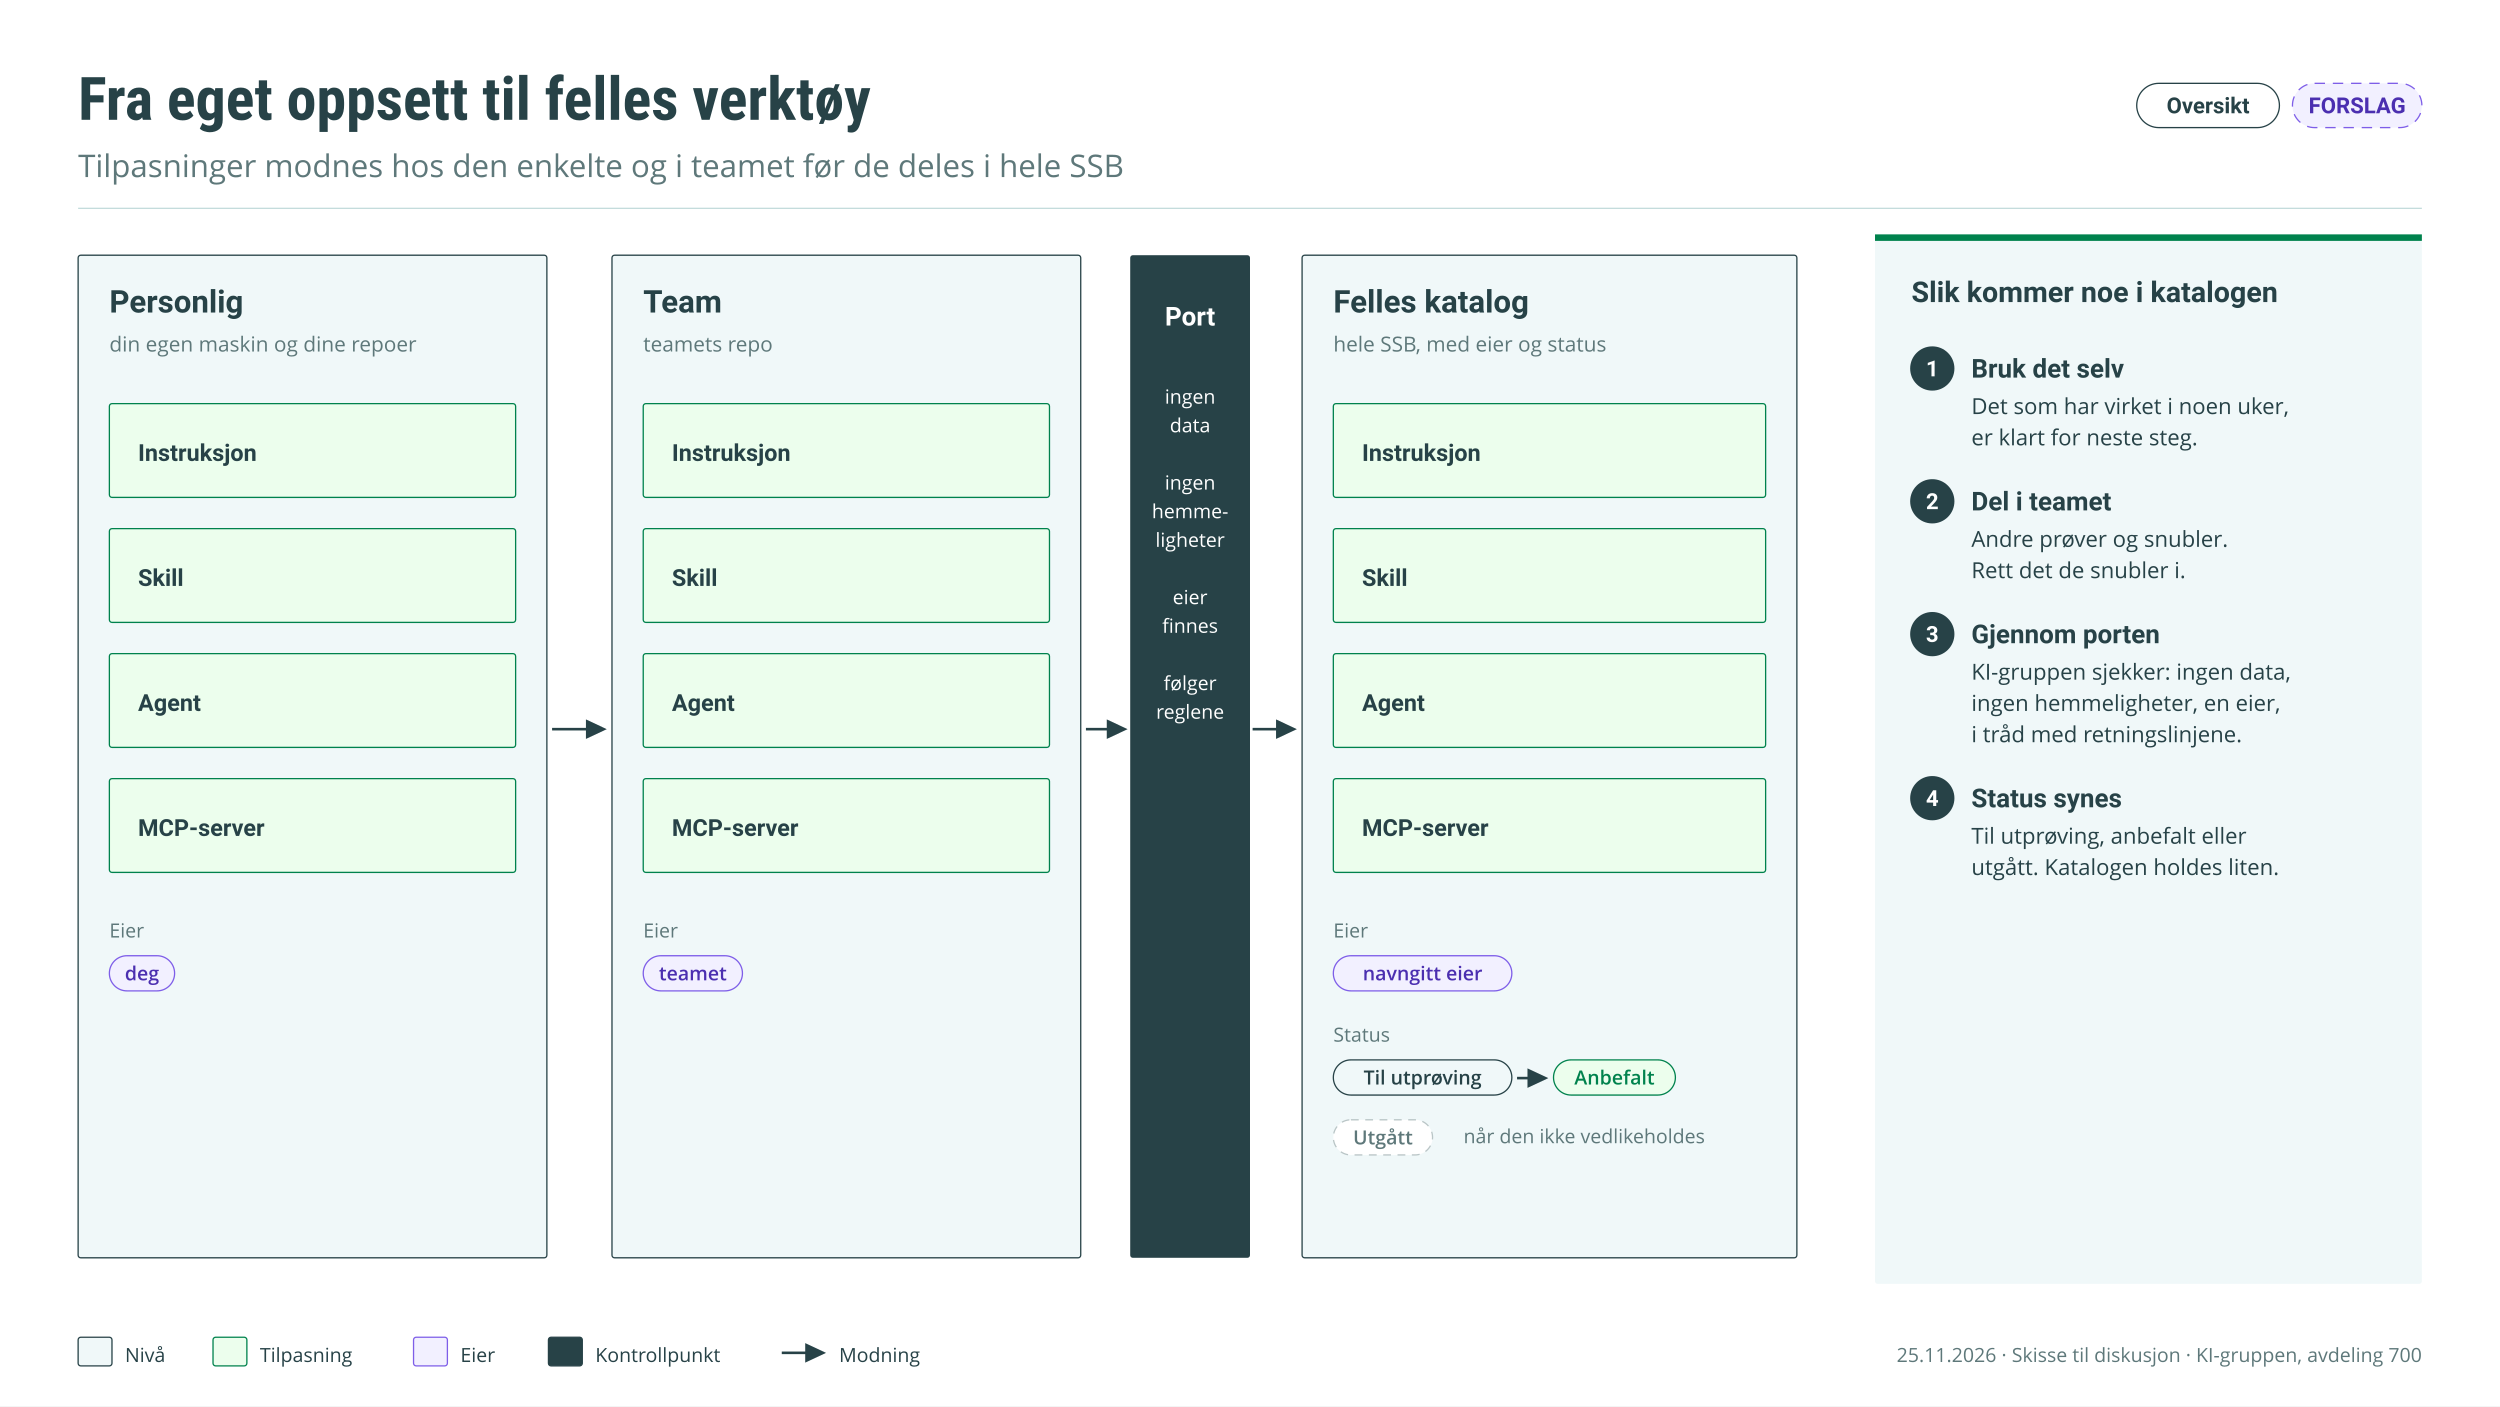
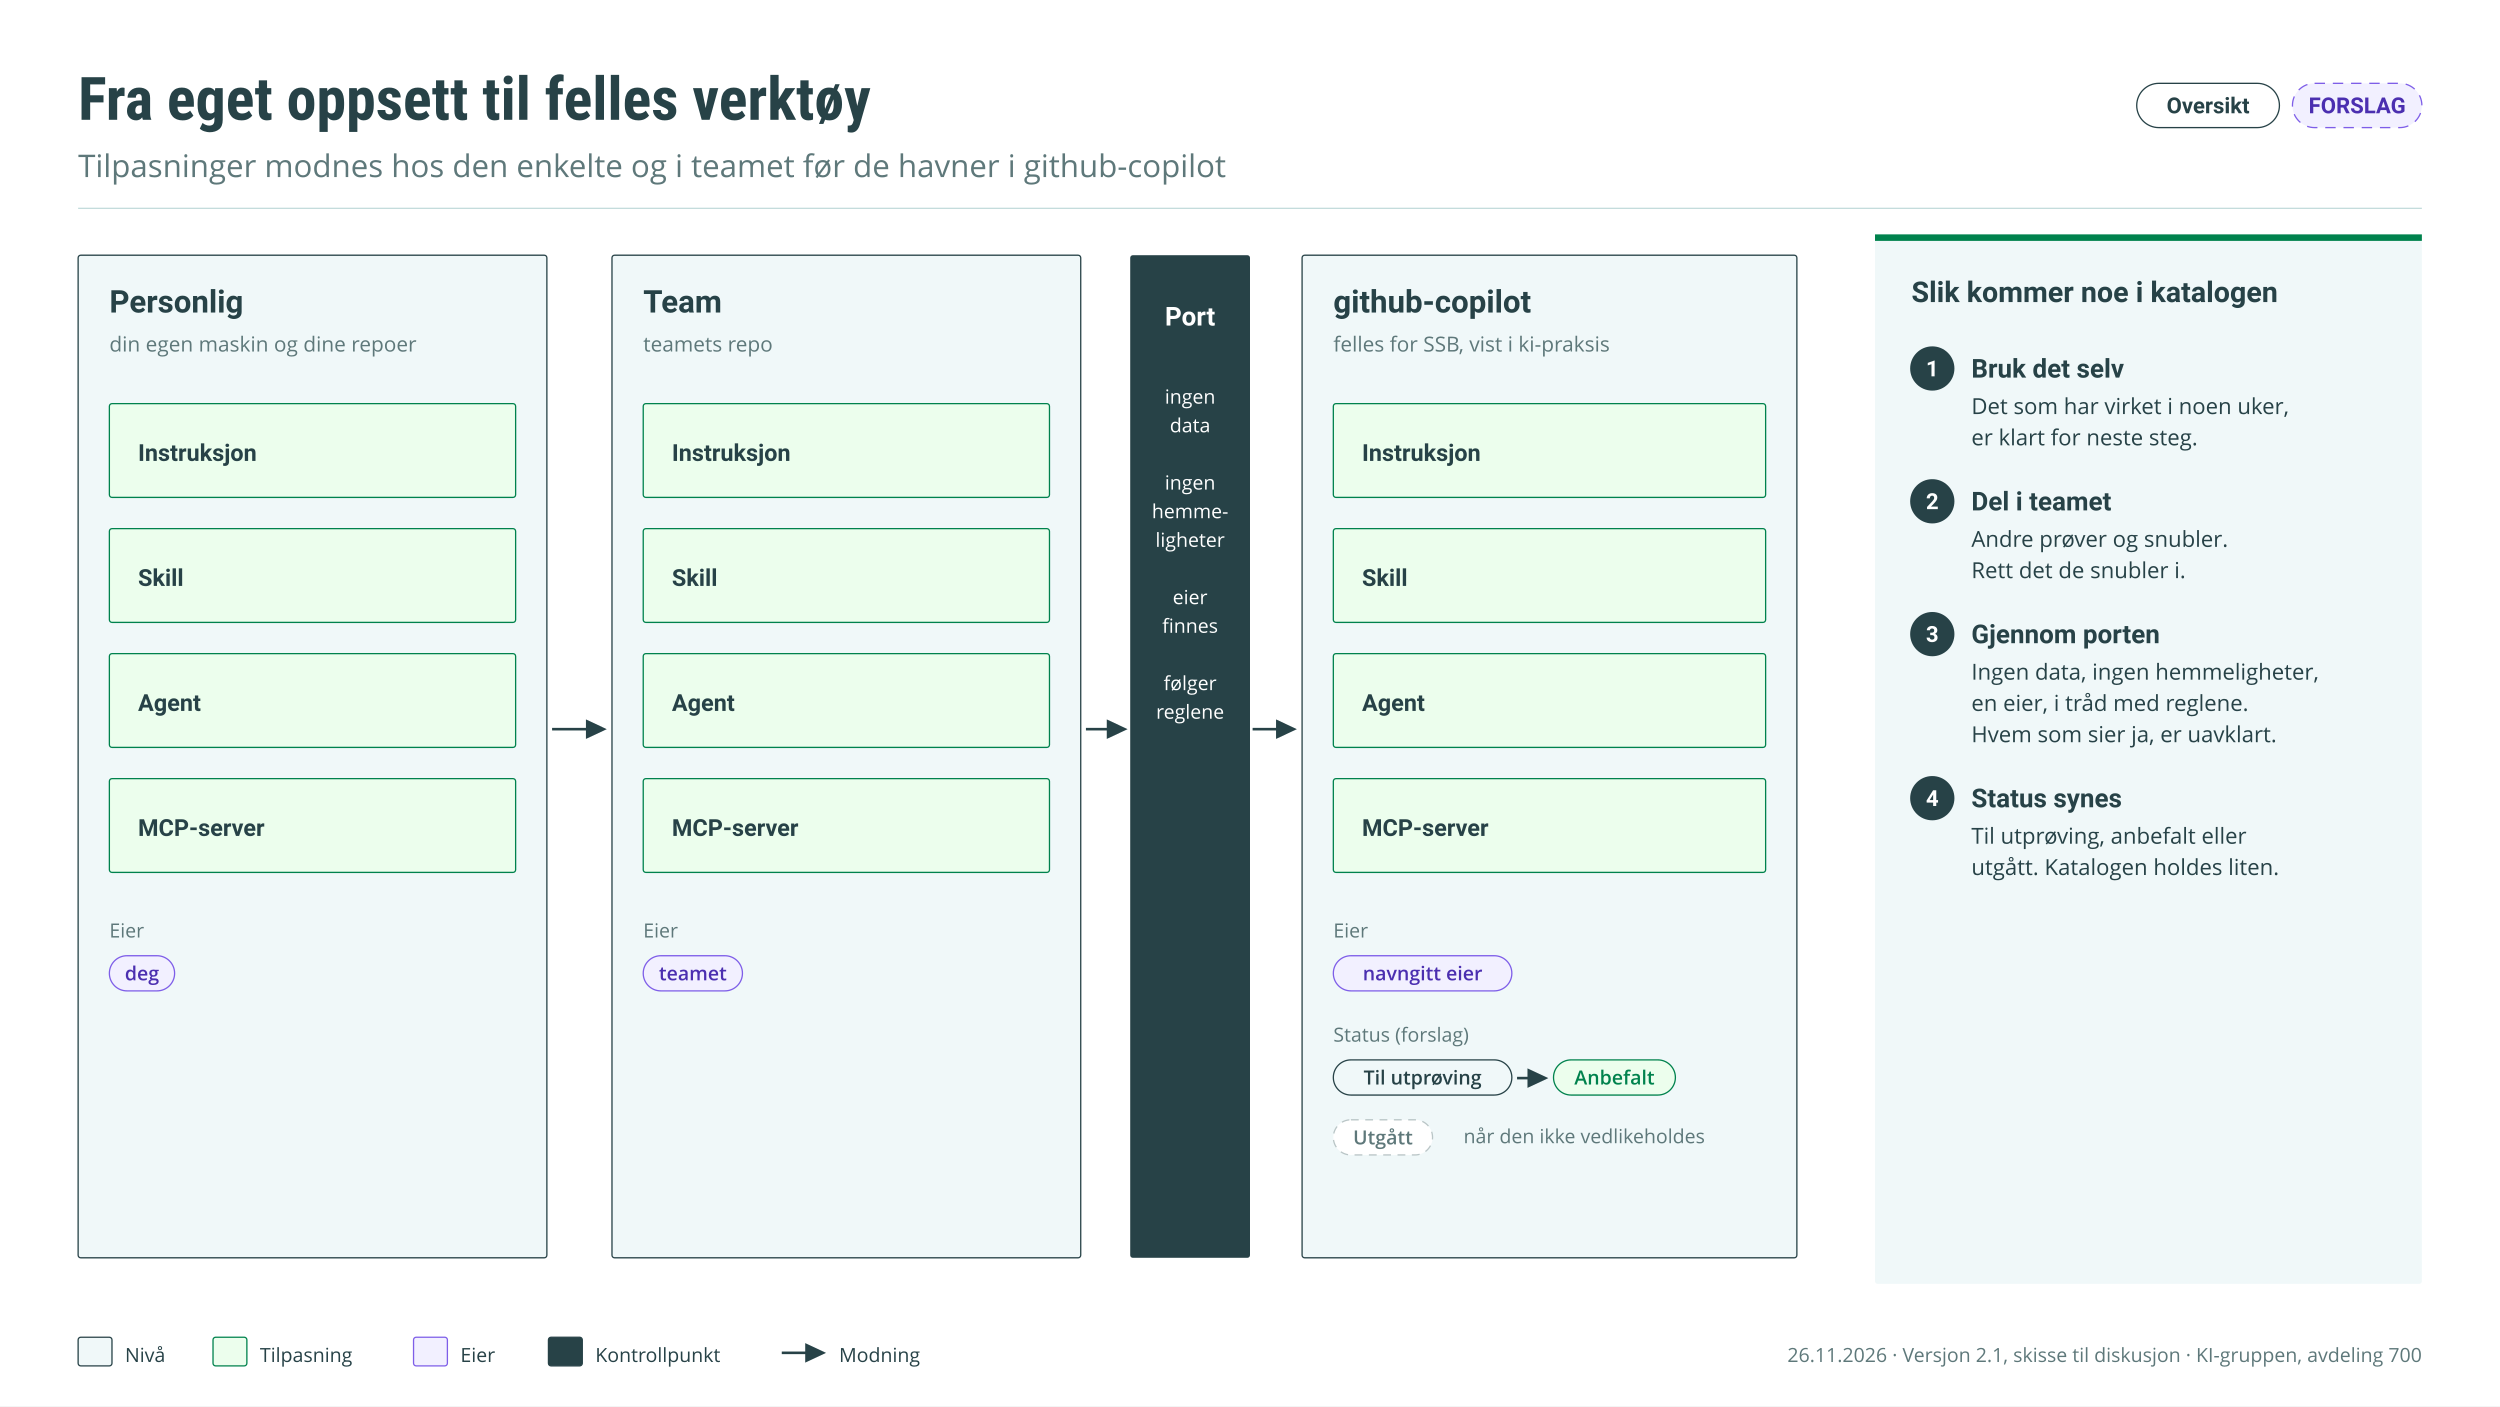
<svg xmlns="http://www.w3.org/2000/svg" width="1920" height="1080" viewBox="0 0 1920 1080">
  <rect x="0" y="0" width="1920" height="1080" fill="#ffffff" />
  <text x="60" y="92" font-family="Roboto Condensed, Arial Narrow, Arial, sans-serif" font-size="46" font-weight="700" fill="#274247" text-anchor="start">Fra eget oppsett til felles verktøy</text>
-   <text x="60" y="136" font-family="Open Sans, Segoe UI, Arial, sans-serif" font-size="24" font-weight="400" fill="#5e787a" text-anchor="start">Tilpasninger modnes hos den enkelte og i teamet før de deles i hele SSB</text>
+   <text x="60" y="136" font-family="Open Sans, Segoe UI, Arial, sans-serif" font-size="24" font-weight="400" fill="#5e787a" text-anchor="start">Tilpasninger modnes hos den enkelte og i teamet før de havner i github-copilot</text>
  <rect x="1760.6" y="64" width="99.4" height="34" rx="17" fill="#f2f0ff" stroke="#7e5ee8" stroke-width="1" stroke-dasharray="8 6" />
  <text x="1810.3" y="87" font-family="Roboto, Arial, sans-serif" font-size="17" font-weight="700" fill="#4b2fb0" text-anchor="middle">FORSLAG</text>
  <rect x="1641.0" y="64" width="109.6" height="34" rx="17" fill="#ffffff" stroke="#274247" stroke-width="1" />
  <text x="1695.8" y="87" font-family="Roboto, Arial, sans-serif" font-size="17" font-weight="700" fill="#274247" text-anchor="middle">Oversikt</text>
  <line x1="60" y1="160" x2="1860" y2="160" stroke="#c3dcdc" stroke-width="1" />
  <rect x="1440" y="180" width="420" height="806" rx="2" fill="#f0f8f9" stroke="none" stroke-width="0" />
  <rect x="1440" y="180" width="420" height="5" rx="0" fill="#00824d" stroke="none" stroke-width="0" />
  <text x="1468" y="232" font-family="Roboto, Arial, sans-serif" font-size="22" font-weight="700" fill="#274247" text-anchor="start">Slik kommer noe i katalogen</text>
  <circle cx="1484" cy="283" r="17" fill="#274247" />
  <text x="1484" y="289" font-family="Roboto, Arial, sans-serif" font-size="17" font-weight="700" fill="#ffffff" text-anchor="middle">1</text>
  <text x="1514" y="290" font-family="Roboto, Arial, sans-serif" font-size="20" font-weight="700" fill="#274247" text-anchor="start">Bruk det selv</text>
  <text x="1514" y="318" font-family="Open Sans, Segoe UI, Arial, sans-serif" font-size="17" font-weight="400" fill="#274247" text-anchor="start">Det som har virket i noen uker,</text>
  <text x="1514" y="342" font-family="Open Sans, Segoe UI, Arial, sans-serif" font-size="17" font-weight="400" fill="#274247" text-anchor="start">er klart for neste steg.</text>
  <circle cx="1484" cy="385" r="17" fill="#274247" />
  <text x="1484" y="391" font-family="Roboto, Arial, sans-serif" font-size="17" font-weight="700" fill="#ffffff" text-anchor="middle">2</text>
  <text x="1514" y="392" font-family="Roboto, Arial, sans-serif" font-size="20" font-weight="700" fill="#274247" text-anchor="start">Del i teamet</text>
  <text x="1514" y="420" font-family="Open Sans, Segoe UI, Arial, sans-serif" font-size="17" font-weight="400" fill="#274247" text-anchor="start">Andre prøver og snubler.</text>
  <text x="1514" y="444" font-family="Open Sans, Segoe UI, Arial, sans-serif" font-size="17" font-weight="400" fill="#274247" text-anchor="start">Rett det de snubler i.</text>
  <circle cx="1484" cy="487" r="17" fill="#274247" />
  <text x="1484" y="493" font-family="Roboto, Arial, sans-serif" font-size="17" font-weight="700" fill="#ffffff" text-anchor="middle">3</text>
  <text x="1514" y="494" font-family="Roboto, Arial, sans-serif" font-size="20" font-weight="700" fill="#274247" text-anchor="start">Gjennom porten</text>
-   <text x="1514" y="522" font-family="Open Sans, Segoe UI, Arial, sans-serif" font-size="17" font-weight="400" fill="#274247" text-anchor="start">KI-gruppen sjekker: ingen data,</text>
-   <text x="1514" y="546" font-family="Open Sans, Segoe UI, Arial, sans-serif" font-size="17" font-weight="400" fill="#274247" text-anchor="start">ingen hemmeligheter, en eier,</text>
-   <text x="1514" y="570" font-family="Open Sans, Segoe UI, Arial, sans-serif" font-size="17" font-weight="400" fill="#274247" text-anchor="start">i tråd med retningslinjene.</text>
+   <text x="1514" y="522" font-family="Open Sans, Segoe UI, Arial, sans-serif" font-size="17" font-weight="400" fill="#274247" text-anchor="start">Ingen data, ingen hemmeligheter,</text>
+   <text x="1514" y="546" font-family="Open Sans, Segoe UI, Arial, sans-serif" font-size="17" font-weight="400" fill="#274247" text-anchor="start">en eier, i tråd med reglene.</text>
+   <text x="1514" y="570" font-family="Open Sans, Segoe UI, Arial, sans-serif" font-size="17" font-weight="400" fill="#274247" text-anchor="start">Hvem som sier ja, er uavklart.</text>
  <circle cx="1484" cy="613" r="17" fill="#274247" />
  <text x="1484" y="619" font-family="Roboto, Arial, sans-serif" font-size="17" font-weight="700" fill="#ffffff" text-anchor="middle">4</text>
  <text x="1514" y="620" font-family="Roboto, Arial, sans-serif" font-size="20" font-weight="700" fill="#274247" text-anchor="start">Status synes</text>
  <text x="1514" y="648" font-family="Open Sans, Segoe UI, Arial, sans-serif" font-size="17" font-weight="400" fill="#274247" text-anchor="start">Til utprøving, anbefalt eller</text>
  <text x="1514" y="672" font-family="Open Sans, Segoe UI, Arial, sans-serif" font-size="17" font-weight="400" fill="#274247" text-anchor="start">utgått. Katalogen holdes liten.</text>
  <rect x="60" y="1027" width="26" height="22" rx="2" fill="#f0f8f9" stroke="#274247" stroke-width="1" />
  <text x="96" y="1046" font-family="Open Sans, Segoe UI, Arial, sans-serif" font-size="15" font-weight="400" fill="#274247" text-anchor="start">Nivå</text>
  <rect x="163.6" y="1027" width="26" height="22" rx="2" fill="#ecfeed" stroke="#00824d" stroke-width="1" />
  <text x="199.6" y="1046" font-family="Open Sans, Segoe UI, Arial, sans-serif" font-size="15" font-weight="400" fill="#274247" text-anchor="start">Tilpasning</text>
  <rect x="317.6" y="1027" width="26" height="22" rx="2" fill="#f2f0ff" stroke="#7e5ee8" stroke-width="1" />
  <text x="353.6" y="1046" font-family="Open Sans, Segoe UI, Arial, sans-serif" font-size="15" font-weight="400" fill="#274247" text-anchor="start">Eier</text>
  <rect x="421.2" y="1027" width="26" height="22" rx="2" fill="#274247" stroke="#274247" stroke-width="1" />
  <text x="457.2" y="1046" font-family="Open Sans, Segoe UI, Arial, sans-serif" font-size="15" font-weight="400" fill="#274247" text-anchor="start">Kontrollpunkt</text>
  <polyline points="600.4,1039.0 622.4,1039.0" fill="none" stroke="#274247" stroke-width="2" stroke-linejoin="round" />
  <polygon points="634.4,1039.0 618.4,1046.5 618.4,1031.5" fill="#274247" />
  <text x="644.4" y="1046" font-family="Open Sans, Segoe UI, Arial, sans-serif" font-size="15" font-weight="400" fill="#274247" text-anchor="start">Modning</text>
-   <text x="1860" y="1046" font-family="Open Sans, Segoe UI, Arial, sans-serif" font-size="15" font-weight="400" fill="#5e787a" text-anchor="end">25.11.2026 · Skisse til diskusjon · KI-gruppen, avdeling 700</text>
+   <text x="1860" y="1046" font-family="Open Sans, Segoe UI, Arial, sans-serif" font-size="15" font-weight="400" fill="#5e787a" text-anchor="end">26.11.2026 · Versjon 2.1, skisse til diskusjon · KI-gruppen, avdeling 700</text>
  <rect x="60" y="196" width="360" height="770" rx="2" fill="#f0f8f9" stroke="#274247" stroke-width="1" />
  <text x="84" y="240" font-family="Roboto, Arial, sans-serif" font-size="24" font-weight="700" fill="#274247" text-anchor="start">Personlig</text>
  <text x="84" y="270" font-family="Open Sans, Segoe UI, Arial, sans-serif" font-size="16" font-weight="400" fill="#5e787a" text-anchor="start">din egen maskin og dine repoer</text>
  <rect x="84" y="310" width="312" height="72" rx="2" fill="#ecfeed" stroke="#00824d" stroke-width="1" />
  <text x="106" y="354" font-family="Roboto, Arial, sans-serif" font-size="18" font-weight="700" fill="#274247" text-anchor="start">Instruksjon</text>
  <rect x="84" y="406" width="312" height="72" rx="2" fill="#ecfeed" stroke="#00824d" stroke-width="1" />
  <text x="106" y="450" font-family="Roboto, Arial, sans-serif" font-size="18" font-weight="700" fill="#274247" text-anchor="start">Skill</text>
  <rect x="84" y="502" width="312" height="72" rx="2" fill="#ecfeed" stroke="#00824d" stroke-width="1" />
  <text x="106" y="546" font-family="Roboto, Arial, sans-serif" font-size="18" font-weight="700" fill="#274247" text-anchor="start">Agent</text>
  <rect x="84" y="598" width="312" height="72" rx="2" fill="#ecfeed" stroke="#00824d" stroke-width="1" />
  <text x="106" y="642" font-family="Roboto, Arial, sans-serif" font-size="18" font-weight="700" fill="#274247" text-anchor="start">MCP-server</text>
  <text x="84" y="720" font-family="Open Sans, Segoe UI, Arial, sans-serif" font-size="15" font-weight="400" fill="#5e787a" text-anchor="start">Eier</text>
  <rect x="84" y="734" width="50.1" height="27" rx="13.5" fill="#f2f0ff" stroke="#7e5ee8" stroke-width="1" />
  <text x="109.05" y="752.9" font-family="Open Sans, Segoe UI, Arial, sans-serif" font-size="15" font-weight="600" fill="#4b2fb0" text-anchor="middle">deg</text>
  <rect x="470" y="196" width="360" height="770" rx="2" fill="#f0f8f9" stroke="#274247" stroke-width="1" />
  <text x="494" y="240" font-family="Roboto, Arial, sans-serif" font-size="24" font-weight="700" fill="#274247" text-anchor="start">Team</text>
  <text x="494" y="270" font-family="Open Sans, Segoe UI, Arial, sans-serif" font-size="16" font-weight="400" fill="#5e787a" text-anchor="start">teamets repo</text>
  <rect x="494" y="310" width="312" height="72" rx="2" fill="#ecfeed" stroke="#00824d" stroke-width="1" />
  <text x="516" y="354" font-family="Roboto, Arial, sans-serif" font-size="18" font-weight="700" fill="#274247" text-anchor="start">Instruksjon</text>
  <rect x="494" y="406" width="312" height="72" rx="2" fill="#ecfeed" stroke="#00824d" stroke-width="1" />
  <text x="516" y="450" font-family="Roboto, Arial, sans-serif" font-size="18" font-weight="700" fill="#274247" text-anchor="start">Skill</text>
  <rect x="494" y="502" width="312" height="72" rx="2" fill="#ecfeed" stroke="#00824d" stroke-width="1" />
  <text x="516" y="546" font-family="Roboto, Arial, sans-serif" font-size="18" font-weight="700" fill="#274247" text-anchor="start">Agent</text>
  <rect x="494" y="598" width="312" height="72" rx="2" fill="#ecfeed" stroke="#00824d" stroke-width="1" />
  <text x="516" y="642" font-family="Roboto, Arial, sans-serif" font-size="18" font-weight="700" fill="#274247" text-anchor="start">MCP-server</text>
  <text x="494" y="720" font-family="Open Sans, Segoe UI, Arial, sans-serif" font-size="15" font-weight="400" fill="#5e787a" text-anchor="start">Eier</text>
  <rect x="494" y="734" width="76.2" height="27" rx="13.5" fill="#f2f0ff" stroke="#7e5ee8" stroke-width="1" />
  <text x="532.1" y="752.9" font-family="Open Sans, Segoe UI, Arial, sans-serif" font-size="15" font-weight="600" fill="#4b2fb0" text-anchor="middle">teamet</text>
  <rect x="1000" y="196" width="380" height="770" rx="2" fill="#f0f8f9" stroke="#274247" stroke-width="1" />
-   <text x="1024" y="240" font-family="Roboto, Arial, sans-serif" font-size="24" font-weight="700" fill="#274247" text-anchor="start">Felles katalog</text>
-   <text x="1024" y="270" font-family="Open Sans, Segoe UI, Arial, sans-serif" font-size="16" font-weight="400" fill="#5e787a" text-anchor="start">hele SSB, med eier og status</text>
+   <text x="1024" y="240" font-family="Roboto, Arial, sans-serif" font-size="24" font-weight="700" fill="#274247" text-anchor="start">github-copilot</text>
+   <text x="1024" y="270" font-family="Open Sans, Segoe UI, Arial, sans-serif" font-size="16" font-weight="400" fill="#5e787a" text-anchor="start">felles for SSB, vist i ki-praksis</text>
  <rect x="1024" y="310" width="332" height="72" rx="2" fill="#ecfeed" stroke="#00824d" stroke-width="1" />
  <text x="1046" y="354" font-family="Roboto, Arial, sans-serif" font-size="18" font-weight="700" fill="#274247" text-anchor="start">Instruksjon</text>
  <rect x="1024" y="406" width="332" height="72" rx="2" fill="#ecfeed" stroke="#00824d" stroke-width="1" />
  <text x="1046" y="450" font-family="Roboto, Arial, sans-serif" font-size="18" font-weight="700" fill="#274247" text-anchor="start">Skill</text>
  <rect x="1024" y="502" width="332" height="72" rx="2" fill="#ecfeed" stroke="#00824d" stroke-width="1" />
  <text x="1046" y="546" font-family="Roboto, Arial, sans-serif" font-size="18" font-weight="700" fill="#274247" text-anchor="start">Agent</text>
  <rect x="1024" y="598" width="332" height="72" rx="2" fill="#ecfeed" stroke="#00824d" stroke-width="1" />
  <text x="1046" y="642" font-family="Roboto, Arial, sans-serif" font-size="18" font-weight="700" fill="#274247" text-anchor="start">MCP-server</text>
  <text x="1024" y="720" font-family="Open Sans, Segoe UI, Arial, sans-serif" font-size="15" font-weight="400" fill="#5e787a" text-anchor="start">Eier</text>
  <rect x="1024" y="734" width="137.1" height="27" rx="13.5" fill="#f2f0ff" stroke="#7e5ee8" stroke-width="1" />
  <text x="1092.55" y="752.9" font-family="Open Sans, Segoe UI, Arial, sans-serif" font-size="15" font-weight="600" fill="#4b2fb0" text-anchor="middle">navngitt eier</text>
  <polyline points="424.0,560.0 454.0,560.0" fill="none" stroke="#274247" stroke-width="2" stroke-linejoin="round" />
  <polygon points="466.0,560.0 450.0,567.5 450.0,552.5" fill="#274247" />
  <rect x="868" y="196" width="92" height="770" rx="2" fill="#274247" stroke="none" stroke-width="0" />
  <text x="914" y="250" font-family="Roboto, Arial, sans-serif" font-size="20" font-weight="700" fill="#ffffff" text-anchor="middle">Port</text>
  <text x="914" y="310" font-family="Open Sans, Segoe UI, Arial, sans-serif" font-size="15" font-weight="400" fill="#ffffff" text-anchor="middle">ingen</text>
  <text x="914" y="332" font-family="Open Sans, Segoe UI, Arial, sans-serif" font-size="15" font-weight="400" fill="#ffffff" text-anchor="middle">data</text>
  <text x="914" y="354" font-family="Open Sans, Segoe UI, Arial, sans-serif" font-size="15" font-weight="400" fill="#ffffff" text-anchor="middle" />
  <text x="914" y="376" font-family="Open Sans, Segoe UI, Arial, sans-serif" font-size="15" font-weight="400" fill="#ffffff" text-anchor="middle">ingen</text>
  <text x="914" y="398" font-family="Open Sans, Segoe UI, Arial, sans-serif" font-size="15" font-weight="400" fill="#ffffff" text-anchor="middle">hemme-</text>
  <text x="914" y="420" font-family="Open Sans, Segoe UI, Arial, sans-serif" font-size="15" font-weight="400" fill="#ffffff" text-anchor="middle">ligheter</text>
  <text x="914" y="442" font-family="Open Sans, Segoe UI, Arial, sans-serif" font-size="15" font-weight="400" fill="#ffffff" text-anchor="middle" />
  <text x="914" y="464" font-family="Open Sans, Segoe UI, Arial, sans-serif" font-size="15" font-weight="400" fill="#ffffff" text-anchor="middle">eier</text>
  <text x="914" y="486" font-family="Open Sans, Segoe UI, Arial, sans-serif" font-size="15" font-weight="400" fill="#ffffff" text-anchor="middle">finnes</text>
  <text x="914" y="508" font-family="Open Sans, Segoe UI, Arial, sans-serif" font-size="15" font-weight="400" fill="#ffffff" text-anchor="middle" />
  <text x="914" y="530" font-family="Open Sans, Segoe UI, Arial, sans-serif" font-size="15" font-weight="400" fill="#ffffff" text-anchor="middle">følger</text>
  <text x="914" y="552" font-family="Open Sans, Segoe UI, Arial, sans-serif" font-size="15" font-weight="400" fill="#ffffff" text-anchor="middle">reglene</text>
  <polyline points="834.0,560.0 854.0,560.0" fill="none" stroke="#274247" stroke-width="2" stroke-linejoin="round" />
  <polygon points="866.0,560.0 850.0,567.5 850.0,552.5" fill="#274247" />
  <polyline points="962.0,560.0 984.0,560.0" fill="none" stroke="#274247" stroke-width="2" stroke-linejoin="round" />
  <polygon points="996.0,560.0 980.0,567.5 980.0,552.5" fill="#274247" />
-   <text x="1024" y="800" font-family="Open Sans, Segoe UI, Arial, sans-serif" font-size="15" font-weight="400" fill="#5e787a" text-anchor="start">Status</text>
+   <text x="1024" y="800" font-family="Open Sans, Segoe UI, Arial, sans-serif" font-size="15" font-weight="400" fill="#5e787a" text-anchor="start">Status (forslag)</text>
  <rect x="1024" y="814" width="137.1" height="27" rx="13.5" fill="#f0f8f9" stroke="#274247" stroke-width="1" />
  <text x="1092.55" y="832.9" font-family="Open Sans, Segoe UI, Arial, sans-serif" font-size="15" font-weight="600" fill="#274247" text-anchor="middle">Til utprøving</text>
  <polyline points="1165.1,828.0 1177.1,828.0" fill="none" stroke="#274247" stroke-width="2" stroke-linejoin="round" />
  <polygon points="1189.1,828.0 1173.1,835.5 1173.1,820.5" fill="#274247" />
  <rect x="1193.1" y="814" width="93.6" height="27" rx="13.5" fill="#ecfeed" stroke="#00824d" stroke-width="1" />
  <text x="1239.9" y="832.9" font-family="Open Sans, Segoe UI, Arial, sans-serif" font-size="15" font-weight="600" fill="#00824d" text-anchor="middle">Anbefalt</text>
  <rect x="1024" y="860" width="76.2" height="27" rx="13.5" fill="#ffffff" stroke="#b9c5c6" stroke-width="1" stroke-dasharray="6 5" />
  <text x="1062.1" y="878.9" font-family="Open Sans, Segoe UI, Arial, sans-serif" font-size="15" font-weight="600" fill="#5e787a" text-anchor="middle">Utgått</text>
  <text x="1124" y="878" font-family="Open Sans, Segoe UI, Arial, sans-serif" font-size="15" font-weight="400" fill="#5e787a" text-anchor="start">når den ikke vedlikeholdes</text>
</svg>
